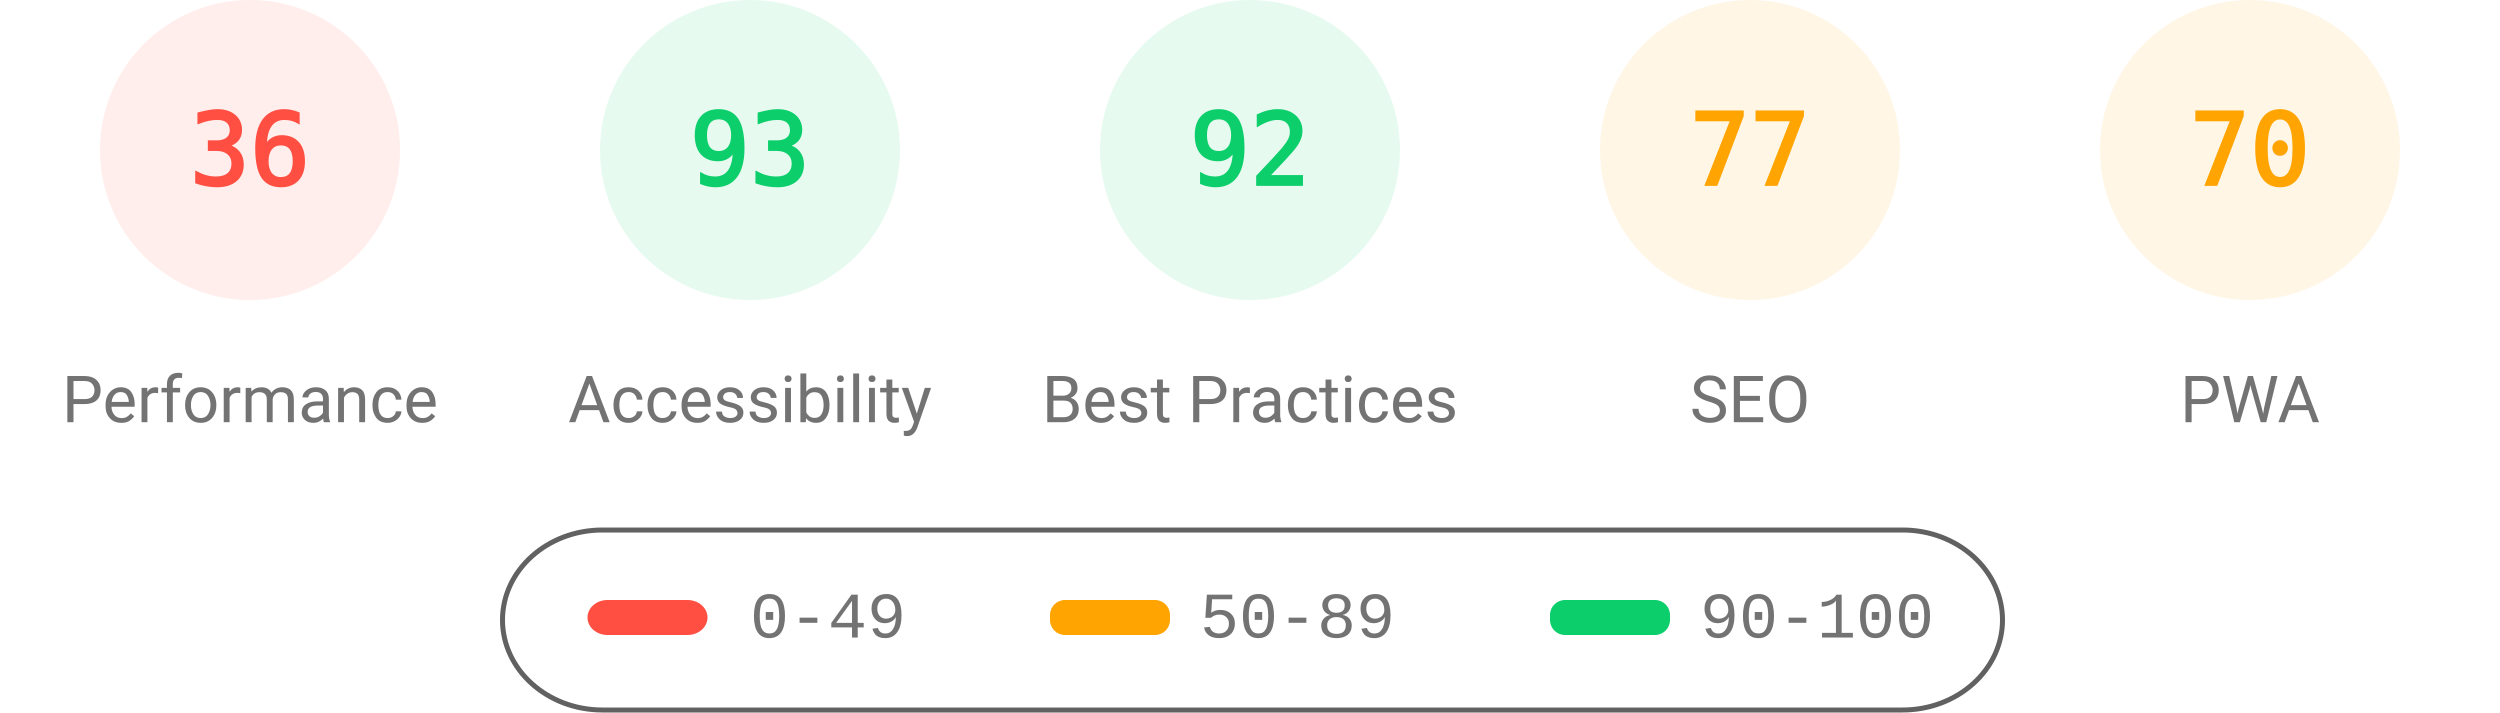
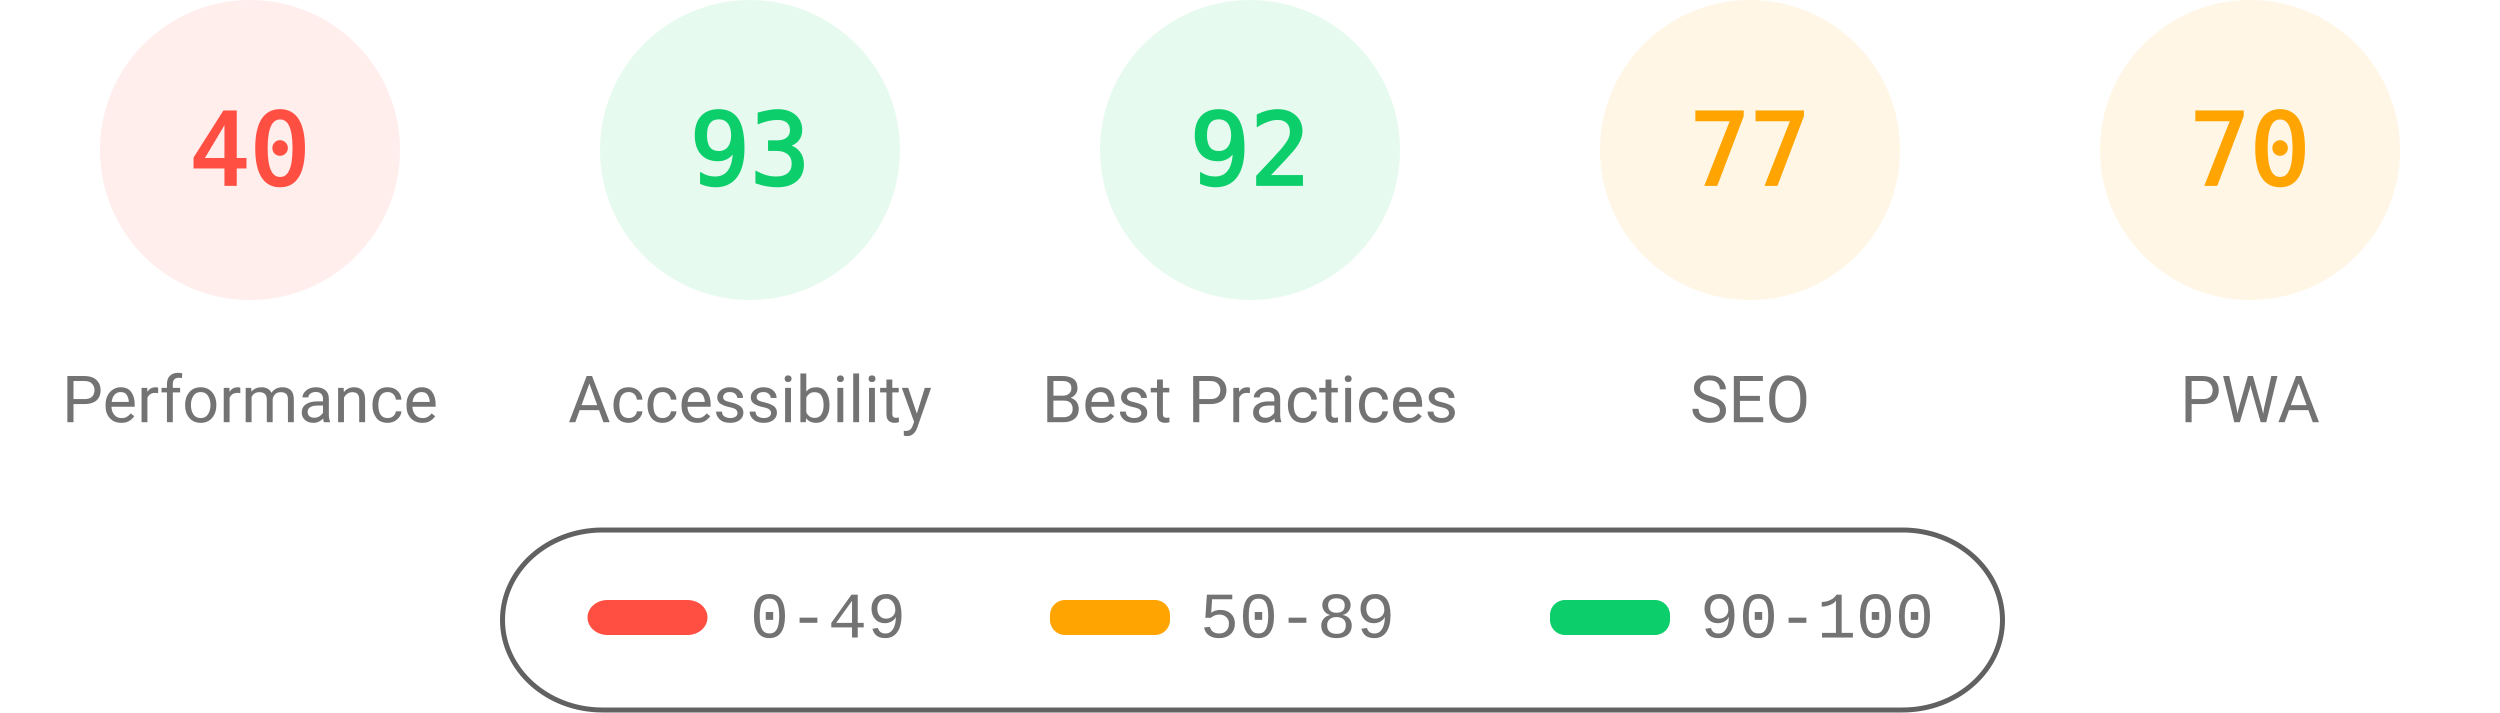
<svg xmlns="http://www.w3.org/2000/svg" fill="none" width="1000" height="285">
  <style>.gauge-base{opacity:.1}.gauge-arc{fill:none;animation-delay:250ms;stroke-linecap:round;transform:rotate(-90deg);transform-origin:100px 60px;animation:load-gauge 1s ease forwards}.guage-text{font-size:40px;font-family:monospace;text-align:center}.guage-red{color:#ff4e42;fill:#ff4e42;stroke:#ff4e42}.guage-orange{color:#ffa400;fill:#ffa400;stroke:#ffa400}.guage-green{color:#0cce6b;fill:#0cce6b;stroke:#0cce6b}.guage-undefined{color:#5c5c5c;fill:#5c5c5c;stroke:#5c5c5c}.guage-title{color:#737373;fill:#737373;stroke:none;font-size:26px;line-height:26px;font-family:Roboto,Halvetica,Arial,sans-serif}@keyframes load-gauge{from{stroke-dasharray:0 352.858}}</style>
  <svg class="guage-div guage-perf guage-red" viewBox="0 0 200 200" width="200" height="200">
    <circle class="gauge-base" r="56" cx="100" cy="60" stroke-width="8" />
-     <circle class="gauge-arc guage-arc-1" r="56" cx="100" cy="60" stroke-width="8" style="stroke-dasharray:126.669,351.858" />
-     <text class="guage-text" x="100" y="60" alignment-baseline="central" dominant-baseline="central" text-anchor="middle">36</text>
+     <circle class="gauge-arc guage-arc-1" r="56" cx="100" cy="60" stroke-width="8" style="stroke-dasharray:140.743,351.858" />
+     <text class="guage-text" x="100" y="60" alignment-baseline="central" dominant-baseline="central" text-anchor="middle">40</text>
    <text class="guage-title" x="100" y="160" alignment-baseline="central" dominant-baseline="central" text-anchor="middle">Performance</text>
  </svg>
  <svg class="guage-div guage-acc guage-green" viewBox="0 0 200 200" width="200" height="200" x="200">
    <circle class="gauge-base" r="56" cx="100" cy="60" stroke-width="8" />
    <circle class="gauge-arc guage-arc-2" r="56" cx="100" cy="60" stroke-width="8" style="stroke-dasharray:327.228,351.858" />
    <text class="guage-text" x="100" y="60" alignment-baseline="central" dominant-baseline="central" text-anchor="middle">93</text>
    <text class="guage-title" x="100" y="160" alignment-baseline="central" dominant-baseline="central" text-anchor="middle">Accessibility</text>
  </svg>
  <svg class="guage-div guage-best guage-green" viewBox="0 0 200 200" width="200" height="200" x="400">
    <circle class="gauge-base" r="56" cx="100" cy="60" stroke-width="8" />
    <circle class="gauge-arc guage-arc-3" r="56" cx="100" cy="60" stroke-width="8" style="stroke-dasharray:323.709,351.858" />
    <text class="guage-text" x="100" y="60" alignment-baseline="central" dominant-baseline="central" text-anchor="middle">92</text>
    <text class="guage-title" x="100" y="160" alignment-baseline="central" dominant-baseline="central" text-anchor="middle">Best Practices</text>
  </svg>
  <svg class="guage-div guage-seo guage-orange" viewBox="0 0 200 200" width="200" height="200" x="600">
    <circle class="gauge-base" r="56" cx="100" cy="60" stroke-width="8" />
    <circle class="gauge-arc guage-arc-4" r="56" cx="100" cy="60" stroke-width="8" style="stroke-dasharray:270.931,351.858" />
    <text class="guage-text" x="100" y="60" alignment-baseline="central" dominant-baseline="central" text-anchor="middle">77</text>
    <text class="guage-title" x="100" y="160" alignment-baseline="central" dominant-baseline="central" text-anchor="middle">SEO</text>
  </svg>
  <svg class="guage-div guage-pwa guage-orange" viewBox="0 0 200 200" width="200" height="200" x="800">
    <circle class="gauge-base" r="56" cx="100" cy="60" stroke-width="8" />
    <circle class="gauge-arc guage-arc-4" r="56" cx="100" cy="60" stroke-width="8" style="stroke-dasharray:246.301,351.858" />
    <text class="guage-text" x="100" y="60" alignment-baseline="central" dominant-baseline="central" text-anchor="middle">70</text>
    <text class="guage-title" x="100" y="160" alignment-baseline="central" dominant-baseline="central" text-anchor="middle">PWA</text>
  </svg>
  <svg width="604" height="76" x="200" y="210">
    <path fill="none" id="canvas_background" d="M-1-1h604v80H-1z" />
    <rect fill-opacity="0" stroke="#616161" stroke-width="2" rx="40" id="svg_2" height="72" width="600" y="2" x="1" fill="#000" />
    <rect stroke="#000" rx="8" id="svg_3" height="14" width="48" y="30" x="35" stroke-opacity="null" stroke-width="0" fill="#ff4e42" />
    <rect stroke="#000" rx="6" id="svg_4" height="14" width="48" y="30" x="220" stroke-opacity="null" stroke-width="0" fill="#ffa400" />
    <rect stroke="#000" rx="6" id="svg_5" height="14" width="48" y="30" x="420" stroke-opacity="null" stroke-width="0" fill="#0cce6b" />
    <text xml:space="preserve" text-anchor="start" font-family="'Courier New', Courier, monospace" font-size="26" id="svg_6" y="45" x="100" stroke-opacity="null" stroke-width="0" stroke="#000" fill="#737373">0-49</text>
    <text xml:space="preserve" text-anchor="start" font-family="'Courier New', Courier, monospace" font-size="26" id="svg_7" y="45" x="280" stroke-opacity="null" stroke-width="0" stroke="#000" fill="#737373">50-89</text>
    <text xml:space="preserve" text-anchor="start" font-family="'Courier New', Courier, monospace" font-size="26" id="svg_8" y="45" x="480" stroke-opacity="null" stroke-width="0" stroke="#000" fill="#737373">90-100</text>
  </svg>
</svg>
